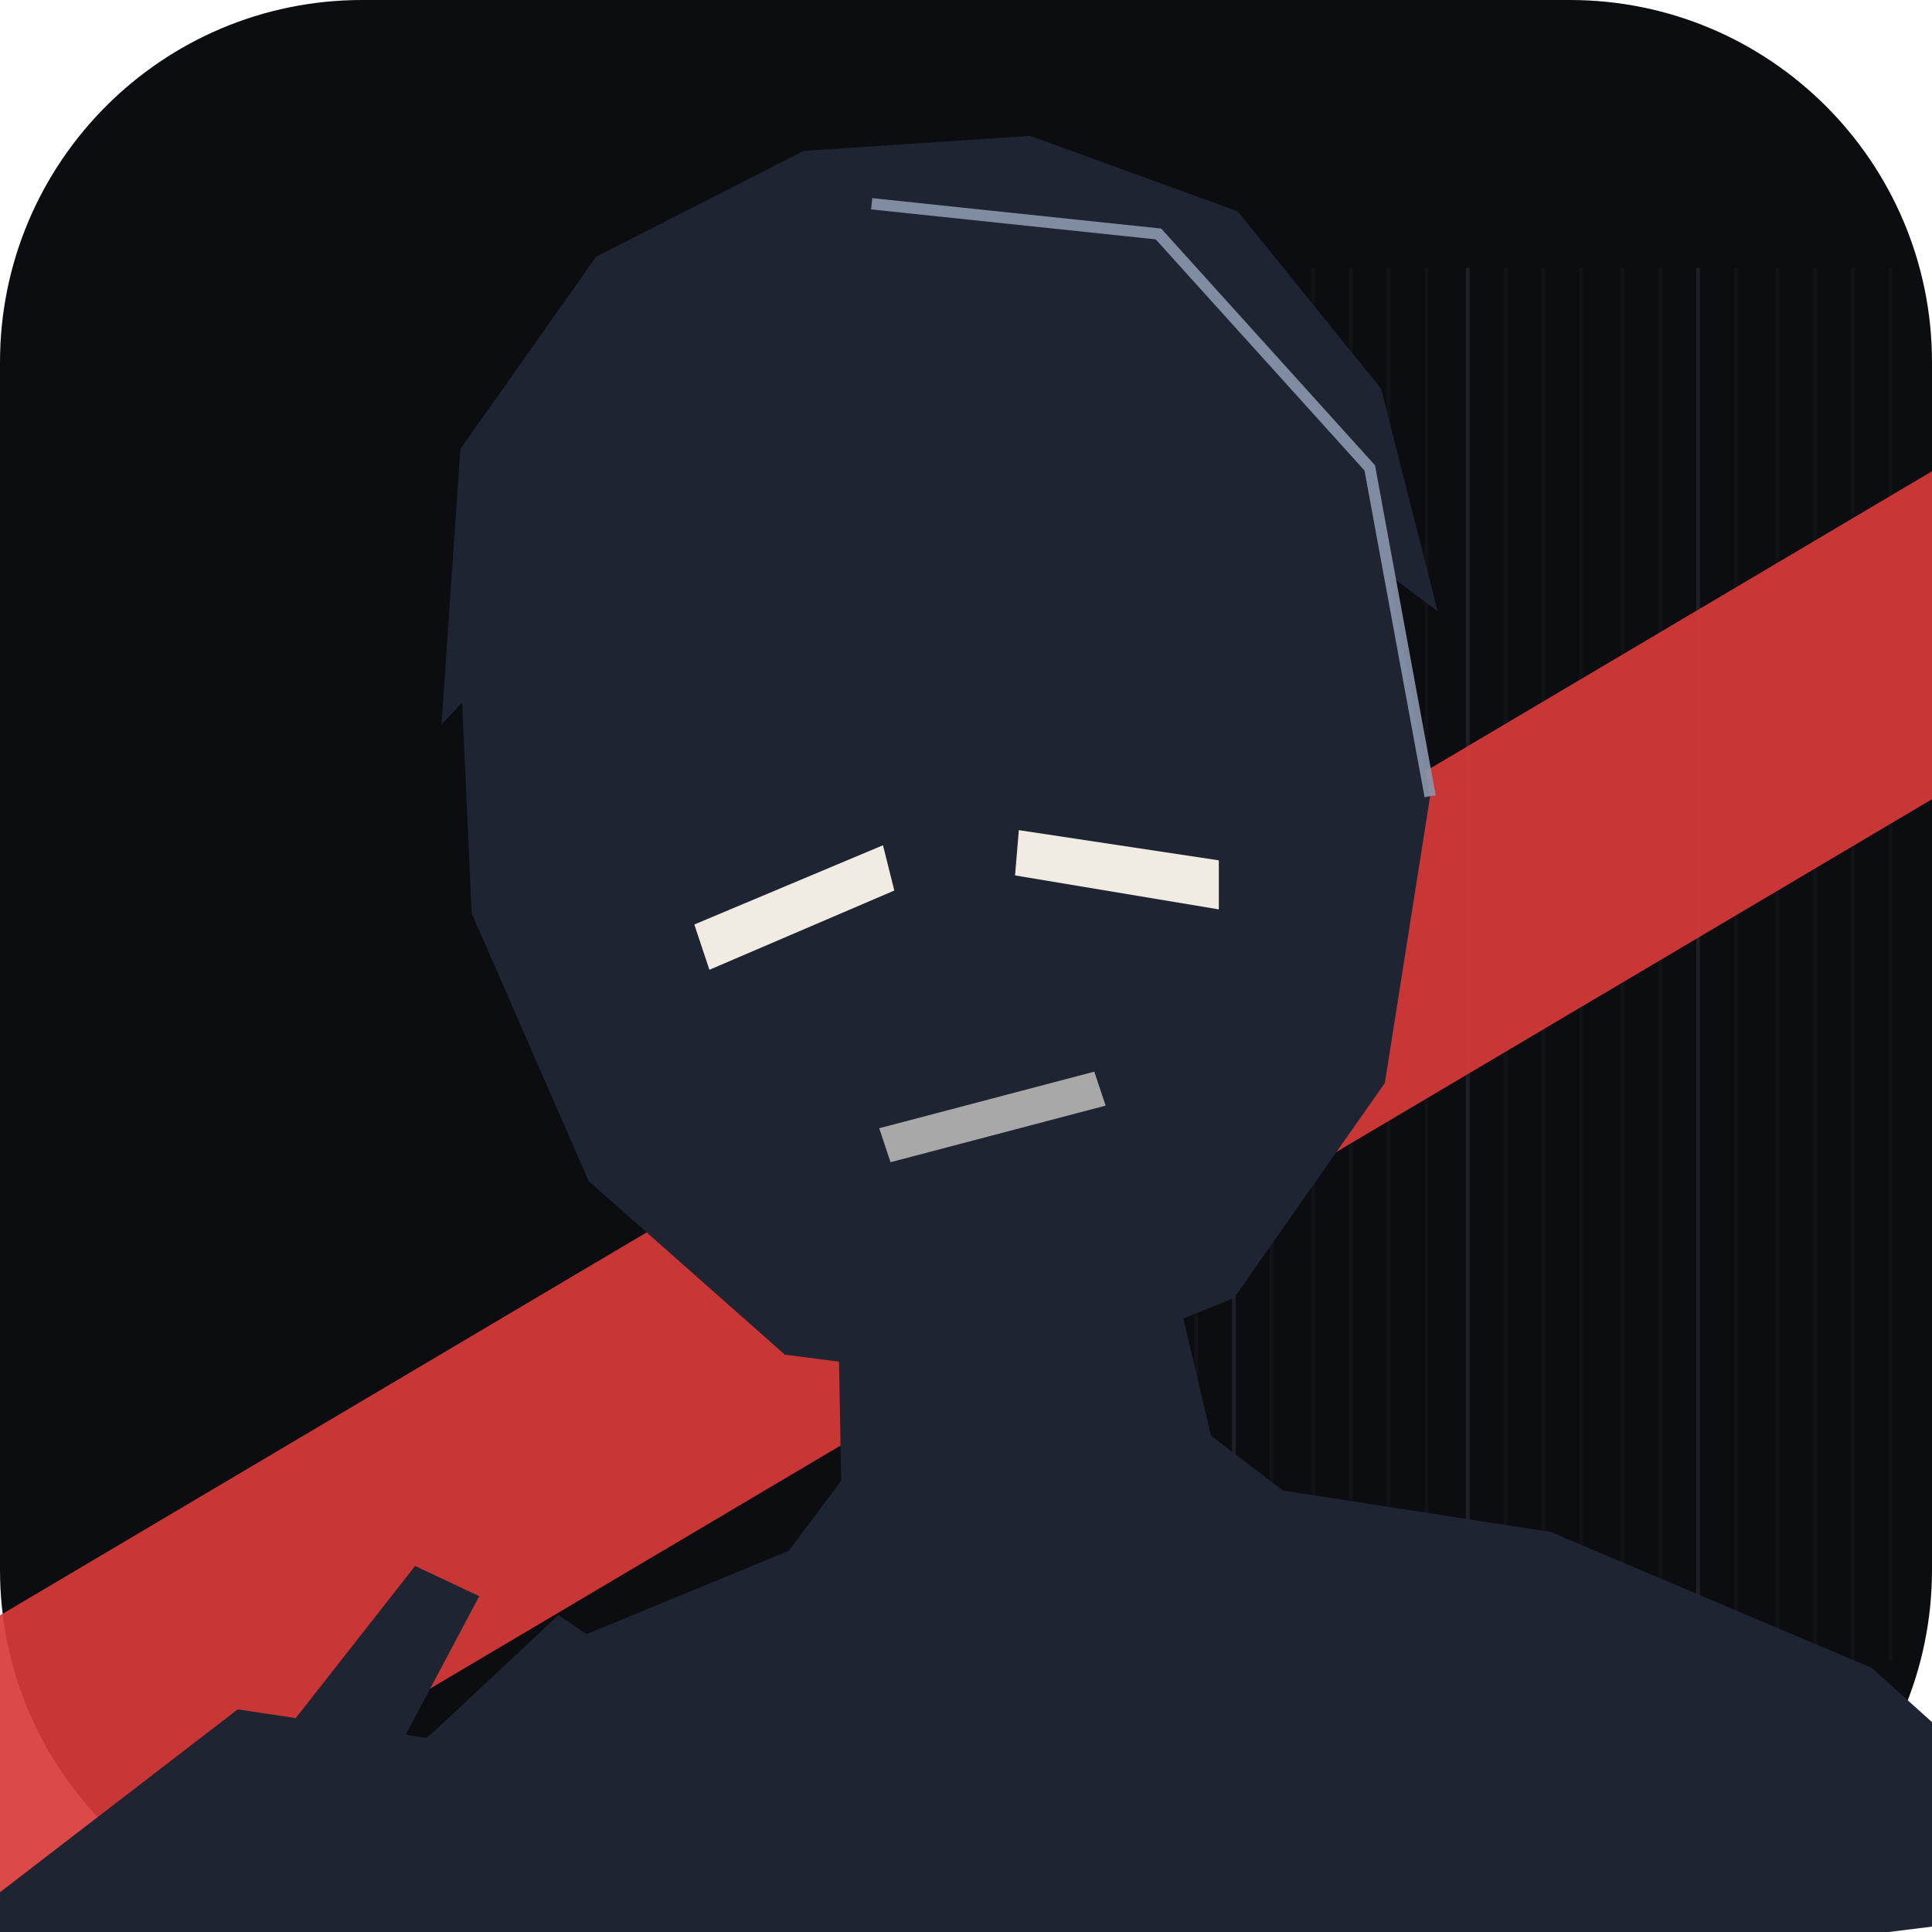
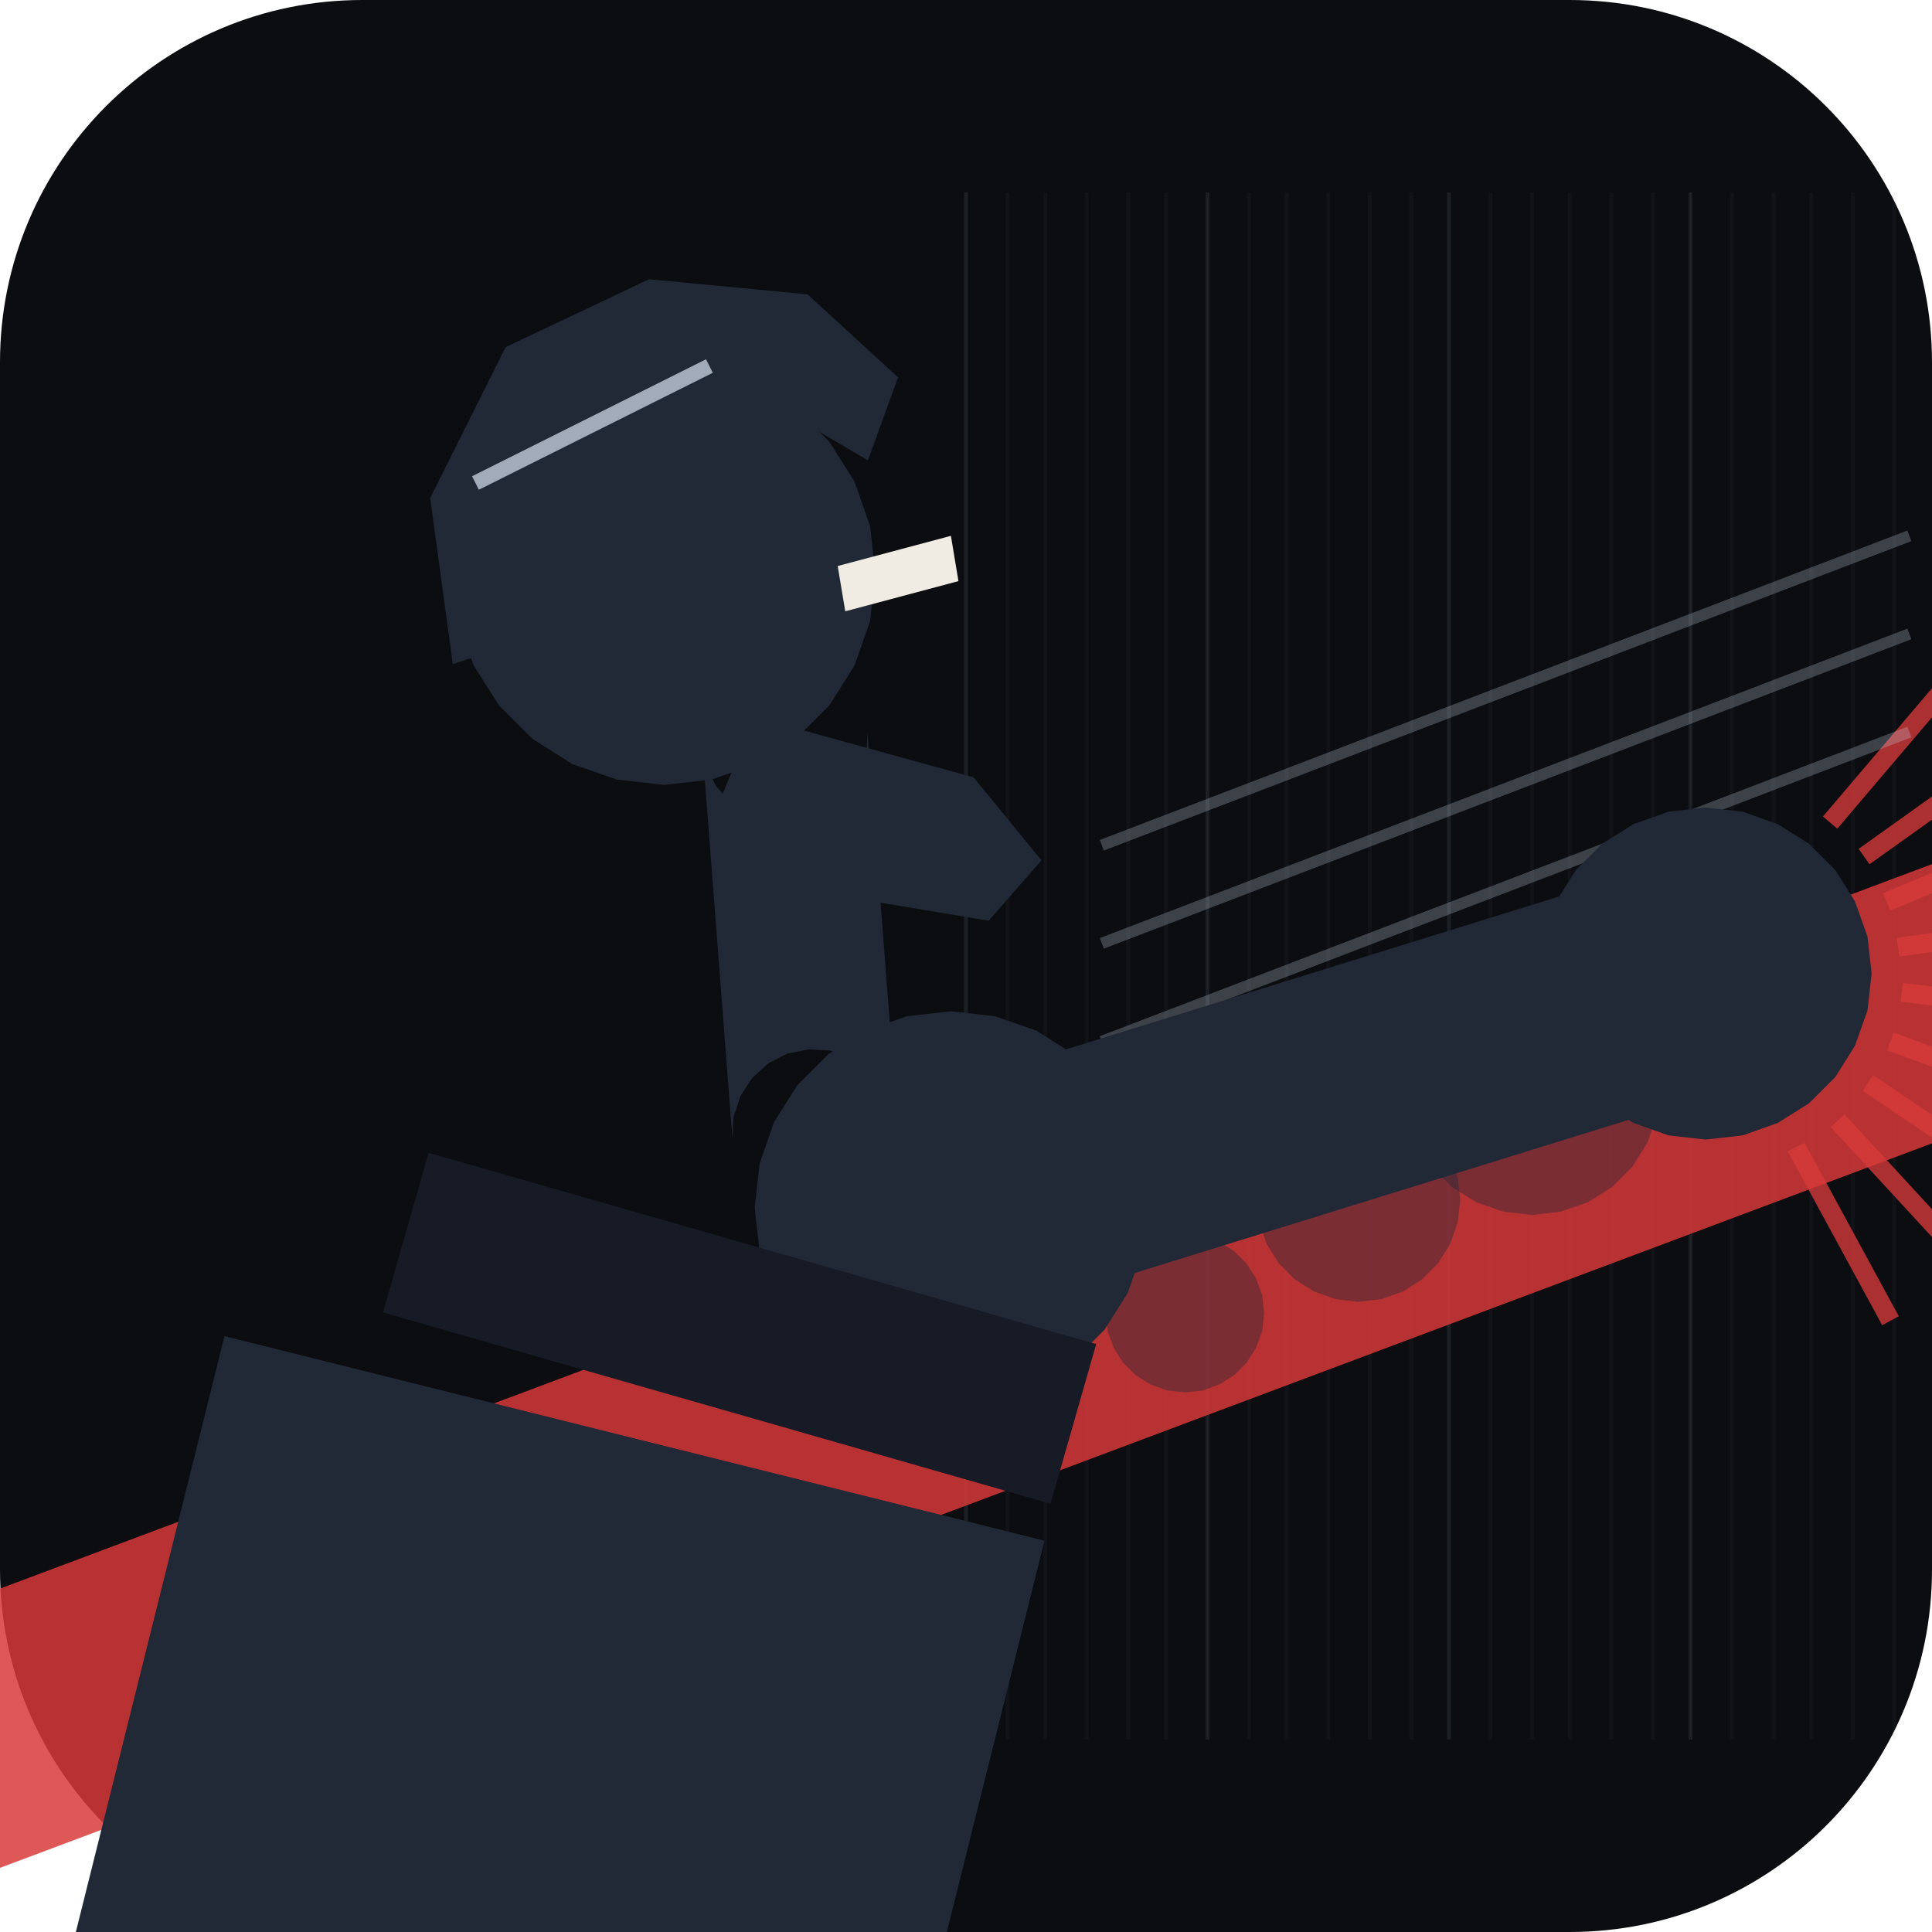
- <svg xmlns="http://www.w3.org/2000/svg" viewBox="0 0 512 512" width="512" height="512" role="img" aria-label="dobukasu mark: a silhouette looking down, cut by a slash, over a grid of frames">
+ <svg xmlns="http://www.w3.org/2000/svg" viewBox="0 0 512 512" width="512" height="512" role="img" aria-label="dobukasu: a figure with his back turned, landing a rush punch behind him, over a grid of frames">
  <rect width="512" height="512" rx="96" fill="#0b0d11" />
-   <line x1="266" y1="71" x2="266" y2="440" stroke="#788294" stroke-opacity="0.17" />
-   <line x1="276" y1="71" x2="276" y2="440" stroke="#788294" stroke-opacity="0.06" />
-   <line x1="286" y1="71" x2="286" y2="440" stroke="#788294" stroke-opacity="0.06" />
-   <line x1="296" y1="71" x2="296" y2="440" stroke="#788294" stroke-opacity="0.06" />
-   <line x1="307" y1="71" x2="307" y2="440" stroke="#788294" stroke-opacity="0.06" />
-   <line x1="317" y1="71" x2="317" y2="440" stroke="#788294" stroke-opacity="0.06" />
-   <line x1="327" y1="71" x2="327" y2="440" stroke="#788294" stroke-opacity="0.17" />
-   <line x1="337" y1="71" x2="337" y2="440" stroke="#788294" stroke-opacity="0.06" />
-   <line x1="348" y1="71" x2="348" y2="440" stroke="#788294" stroke-opacity="0.06" />
-   <line x1="358" y1="71" x2="358" y2="440" stroke="#788294" stroke-opacity="0.06" />
-   <line x1="368" y1="71" x2="368" y2="440" stroke="#788294" stroke-opacity="0.06" />
-   <line x1="378" y1="71" x2="378" y2="440" stroke="#788294" stroke-opacity="0.06" />
-   <line x1="389" y1="71" x2="389" y2="440" stroke="#788294" stroke-opacity="0.17" />
-   <line x1="399" y1="71" x2="399" y2="440" stroke="#788294" stroke-opacity="0.06" />
-   <line x1="409" y1="71" x2="409" y2="440" stroke="#788294" stroke-opacity="0.06" />
-   <line x1="419" y1="71" x2="419" y2="440" stroke="#788294" stroke-opacity="0.06" />
-   <line x1="430" y1="71" x2="430" y2="440" stroke="#788294" stroke-opacity="0.06" />
-   <line x1="440" y1="71" x2="440" y2="440" stroke="#788294" stroke-opacity="0.06" />
-   <line x1="450" y1="71" x2="450" y2="440" stroke="#788294" stroke-opacity="0.17" />
-   <line x1="460" y1="71" x2="460" y2="440" stroke="#788294" stroke-opacity="0.06" />
-   <line x1="471" y1="71" x2="471" y2="440" stroke="#788294" stroke-opacity="0.06" />
-   <line x1="481" y1="71" x2="481" y2="440" stroke="#788294" stroke-opacity="0.06" />
-   <line x1="491" y1="71" x2="491" y2="440" stroke="#788294" stroke-opacity="0.06" />
-   <line x1="501" y1="71" x2="501" y2="440" stroke="#788294" stroke-opacity="0.06" />
-   <polygon points="-10,434 527,116 537,197 0,515" fill="#d83a3a" fill-opacity="0.92" />
-   <polygon points="17,572 68,495 141,439 209,411 224,391 319,379 340,395 411,406 496,442 565,504" fill="#1e2432" />
-   <polygon points="222,341 309,330 322,385 223,397" fill="#1e2432" />
-   <polygon points="231,54 307,62 363,124 379,211 367,287 327,344 270,367 208,359 156,313 125,242 121,154 160,80" fill="#1e2432" />
-   <polygon points="117,192 122,119 158,68 213,40 273,36 328,56 366,103 381,162 337,129 289,113 238,113 190,127 149,158" fill="#1e2432" />
-   <polygon points="-2,503 63,453 116,461 146,491 152,555 7,573" fill="#1e2432" />
-   <polygon points="70,466 110,415 127,423 101,472" fill="#1e2432" />
-   <polygon points="101,472 148,428 164,439 129,483" fill="#1e2432" />
-   <polygon points="127,489 178,459 188,472 148,505" fill="#1e2432" />
-   <polyline points="231,54 307,62 363,124 379,211" fill="none" stroke="#8b97ad" stroke-opacity="0.9" stroke-width="3" />
-   <polygon points="184,245 234,224 237,236 188,257" fill="#f0ece4" />
-   <polygon points="270,220 323,228 323,241 269,232" fill="#f0ece4" />
-   <polygon points="233,299 290,284 293,293 236,308" fill="#f0ece4" fill-opacity="0.66" />
+   <line x1="256" y1="51" x2="256" y2="461" stroke="#788294" stroke-opacity="0.16" />
+   <line x1="267" y1="51" x2="267" y2="461" stroke="#788294" stroke-opacity="0.06" />
+   <line x1="277" y1="51" x2="277" y2="461" stroke="#788294" stroke-opacity="0.06" />
+   <line x1="288" y1="51" x2="288" y2="461" stroke="#788294" stroke-opacity="0.06" />
+   <line x1="299" y1="51" x2="299" y2="461" stroke="#788294" stroke-opacity="0.06" />
+   <line x1="309" y1="51" x2="309" y2="461" stroke="#788294" stroke-opacity="0.06" />
+   <line x1="320" y1="51" x2="320" y2="461" stroke="#788294" stroke-opacity="0.16" />
+   <line x1="331" y1="51" x2="331" y2="461" stroke="#788294" stroke-opacity="0.06" />
+   <line x1="341" y1="51" x2="341" y2="461" stroke="#788294" stroke-opacity="0.06" />
+   <line x1="352" y1="51" x2="352" y2="461" stroke="#788294" stroke-opacity="0.06" />
+   <line x1="363" y1="51" x2="363" y2="461" stroke="#788294" stroke-opacity="0.06" />
+   <line x1="374" y1="51" x2="374" y2="461" stroke="#788294" stroke-opacity="0.06" />
+   <line x1="384" y1="51" x2="384" y2="461" stroke="#788294" stroke-opacity="0.16" />
+   <line x1="395" y1="51" x2="395" y2="461" stroke="#788294" stroke-opacity="0.06" />
+   <line x1="406" y1="51" x2="406" y2="461" stroke="#788294" stroke-opacity="0.06" />
+   <line x1="416" y1="51" x2="416" y2="461" stroke="#788294" stroke-opacity="0.06" />
+   <line x1="427" y1="51" x2="427" y2="461" stroke="#788294" stroke-opacity="0.06" />
+   <line x1="438" y1="51" x2="438" y2="461" stroke="#788294" stroke-opacity="0.06" />
+   <line x1="448" y1="51" x2="448" y2="461" stroke="#788294" stroke-opacity="0.16" />
+   <line x1="459" y1="51" x2="459" y2="461" stroke="#788294" stroke-opacity="0.06" />
+   <line x1="470" y1="51" x2="470" y2="461" stroke="#788294" stroke-opacity="0.06" />
+   <line x1="480" y1="51" x2="480" y2="461" stroke="#788294" stroke-opacity="0.06" />
+   <line x1="491" y1="51" x2="491" y2="461" stroke="#788294" stroke-opacity="0.06" />
+   <line x1="502" y1="51" x2="502" y2="461" stroke="#788294" stroke-opacity="0.06" />
+   <polygon points="-40.0,436.0 552.0,214.0 552.0,288.0 -40.0,510.0" fill="#d83a3a" fill-opacity="0.84" />
+   <line x1="485" y1="218" x2="519" y2="178" stroke="#d83a3a" stroke-opacity="0.78" stroke-width="5" />
+   <line x1="494" y1="227" x2="536" y2="197" stroke="#d83a3a" stroke-opacity="0.78" stroke-width="5" />
+   <line x1="500" y1="239" x2="548" y2="219" stroke="#d83a3a" stroke-opacity="0.78" stroke-width="5" />
+   <line x1="503" y1="251" x2="555" y2="244" stroke="#d83a3a" stroke-opacity="0.78" stroke-width="5" />
+   <line x1="504" y1="263" x2="555" y2="269" stroke="#d83a3a" stroke-opacity="0.78" stroke-width="5" />
+   <line x1="501" y1="276" x2="550" y2="294" stroke="#d83a3a" stroke-opacity="0.78" stroke-width="5" />
+   <line x1="495" y1="287" x2="538" y2="316" stroke="#d83a3a" stroke-opacity="0.78" stroke-width="5" />
+   <line x1="487" y1="297" x2="522" y2="335" stroke="#d83a3a" stroke-opacity="0.78" stroke-width="5" />
+   <line x1="476" y1="304" x2="501" y2="350" stroke="#d83a3a" stroke-opacity="0.78" stroke-width="5" />
+   <line x1="292" y1="224" x2="506" y2="142" stroke="#c6cfde" stroke-opacity="0.27" stroke-width="3" />
+   <line x1="292" y1="250" x2="506" y2="168" stroke="#c6cfde" stroke-opacity="0.27" stroke-width="3" />
+   <line x1="292" y1="276" x2="506" y2="194" stroke="#c6cfde" stroke-opacity="0.27" stroke-width="3" />
+   <polygon points="59.5,354.1 276.8,408.3 224.5,617.9 7.2,563.7" fill="#222936" />
+   <polygon points="194.1,301.7 194.4,296.0 196.2,290.5 199.3,285.7 203.6,281.8 208.7,279.2 214.3,278.1 220.0,278.4 225.5,280.2 230.3,283.3 234.2,287.6 236.8,292.7 237.9,298.3 229.9,194.3 229.6,200.0 227.8,205.5 224.7,210.3 220.4,214.2 215.3,216.8 209.7,217.9 204.0,217.6 198.5,215.8 193.7,212.7 189.8,208.4 187.2,203.3 186.1,197.7" fill="#222936" />
+   <polygon points="304.0,320.0 302.7,331.6 298.9,342.6 292.7,352.4 284.4,360.7 274.6,366.9 263.6,370.7 252.0,372.0 240.4,370.7 229.4,366.9 219.6,360.7 211.3,352.4 205.1,342.6 201.3,331.6 200.0,320.0 201.3,308.4 205.1,297.4 211.3,287.6 219.6,279.3 229.4,273.1 240.4,269.3 252.0,268.0 263.6,269.3 274.6,273.1 284.4,279.3 292.7,287.6 298.9,297.4 302.7,308.4" fill="#222936" />
+   <polygon points="461.2,287.6 453.2,289.0 445.1,288.2 437.6,285.4 430.9,280.8 425.8,274.5 422.4,267.2 421.0,259.2 421.8,251.1 424.6,243.6 429.2,236.9 435.5,231.8 442.8,228.4 242.8,290.4 250.8,289.0 258.9,289.8 266.4,292.6 273.1,297.2 278.2,303.5 281.6,310.8 283.0,318.8 282.2,326.9 279.4,334.4 274.8,341.1 268.5,346.2 261.2,349.6" fill="#222936" />
+   <polygon points="496.0,258.0 494.9,267.8 491.6,277.1 486.4,285.4 479.4,292.4 471.1,297.6 461.8,300.9 452.0,302.0 442.2,300.9 432.9,297.6 424.6,292.4 417.6,285.4 412.4,277.1 409.1,267.8 408.0,258.0 409.1,248.2 412.4,238.9 417.6,230.6 424.6,223.6 432.9,218.4 442.2,215.1 452.0,214.0 461.8,215.1 471.1,218.4 479.4,223.6 486.4,230.6 491.6,238.9 494.9,248.2" fill="#222936" />
+   <polygon points="232.0,152.0 230.6,164.5 226.5,176.3 219.8,186.9 210.9,195.8 200.3,202.5 188.5,206.6 176.0,208.0 163.5,206.6 151.7,202.5 141.1,195.8 132.2,186.9 125.5,176.3 121.4,164.5 120.0,152.0 121.4,139.5 125.5,127.7 132.2,117.1 141.1,108.2 151.7,101.5 163.5,97.4 176.0,96.0 188.5,97.4 200.3,101.5 210.9,108.2 219.8,117.1 226.5,127.7 230.6,139.5" fill="#222936" />
+   <polygon points="200.0,190.0 258.0,206.0 276.0,228.0 262.0,244.0 214.0,236.0 190.0,214.0" fill="#222936" />
+   <polygon points="120.0,176.0 114.0,132.0 134.0,92.0 172.0,74.0 214.0,78.0 238.0,100.0 230.0,122.0 196.0,102.0 158.0,106.0 134.0,136.0 132.0,172.0" fill="#222936" />
+   <polygon points="113.6,305.5 290.5,356.2 278.4,398.5 101.5,347.8" fill="#161b26" />
+   <polygon points="440.0,288.0 439.1,295.6 436.6,302.8 432.6,309.2 427.2,314.6 420.8,318.6 413.6,321.1 406.0,322.0 398.4,321.1 391.2,318.6 384.8,314.6 379.4,309.2 375.4,302.8 372.9,295.6 372.0,288.0 372.9,280.4 375.4,273.2 379.4,266.8 384.8,261.4 391.2,257.4 398.4,254.9 406.0,254.0 413.6,254.9 420.8,257.4 427.2,261.4 432.6,266.8 436.6,273.2 439.1,280.4" fill="#222936" fill-opacity="0.41" />
+   <polygon points="387.0,318.0 386.3,324.0 384.3,329.7 381.1,334.8 376.8,339.1 371.7,342.3 366.0,344.3 360.0,345.0 354.0,344.3 348.3,342.3 343.2,339.1 338.9,334.8 335.7,329.7 333.7,324.0 333.0,318.0 333.7,312.0 335.7,306.3 338.9,301.2 343.2,296.9 348.3,293.7 354.0,291.7 360.0,291.0 366.0,291.7 371.7,293.7 376.8,296.9 381.1,301.2 384.3,306.3 386.3,312.0" fill="#222936" fill-opacity="0.41" />
+   <polygon points="335.0,348.0 334.5,352.7 332.9,357.1 330.4,361.1 327.1,364.4 323.1,366.9 318.7,368.5 314.0,369.0 309.3,368.5 304.9,366.9 300.9,364.4 297.6,361.1 295.1,357.1 293.5,352.7 293.0,348.0 293.5,343.3 295.1,338.9 297.6,334.9 300.9,331.6 304.9,329.1 309.3,327.5 314.0,327.0 318.7,327.5 323.1,329.1 327.1,331.6 330.4,334.9 332.9,338.9 334.5,343.3" fill="#222936" fill-opacity="0.41" />
+   <line x1="126" y1="128" x2="188" y2="97" stroke="#c6cfde" stroke-opacity="0.78" stroke-width="4" />
+   <polygon points="222.0,150.0 252.0,142.0 254.0,154.0 224.0,162.0" fill="#f0ece4" />
</svg>
